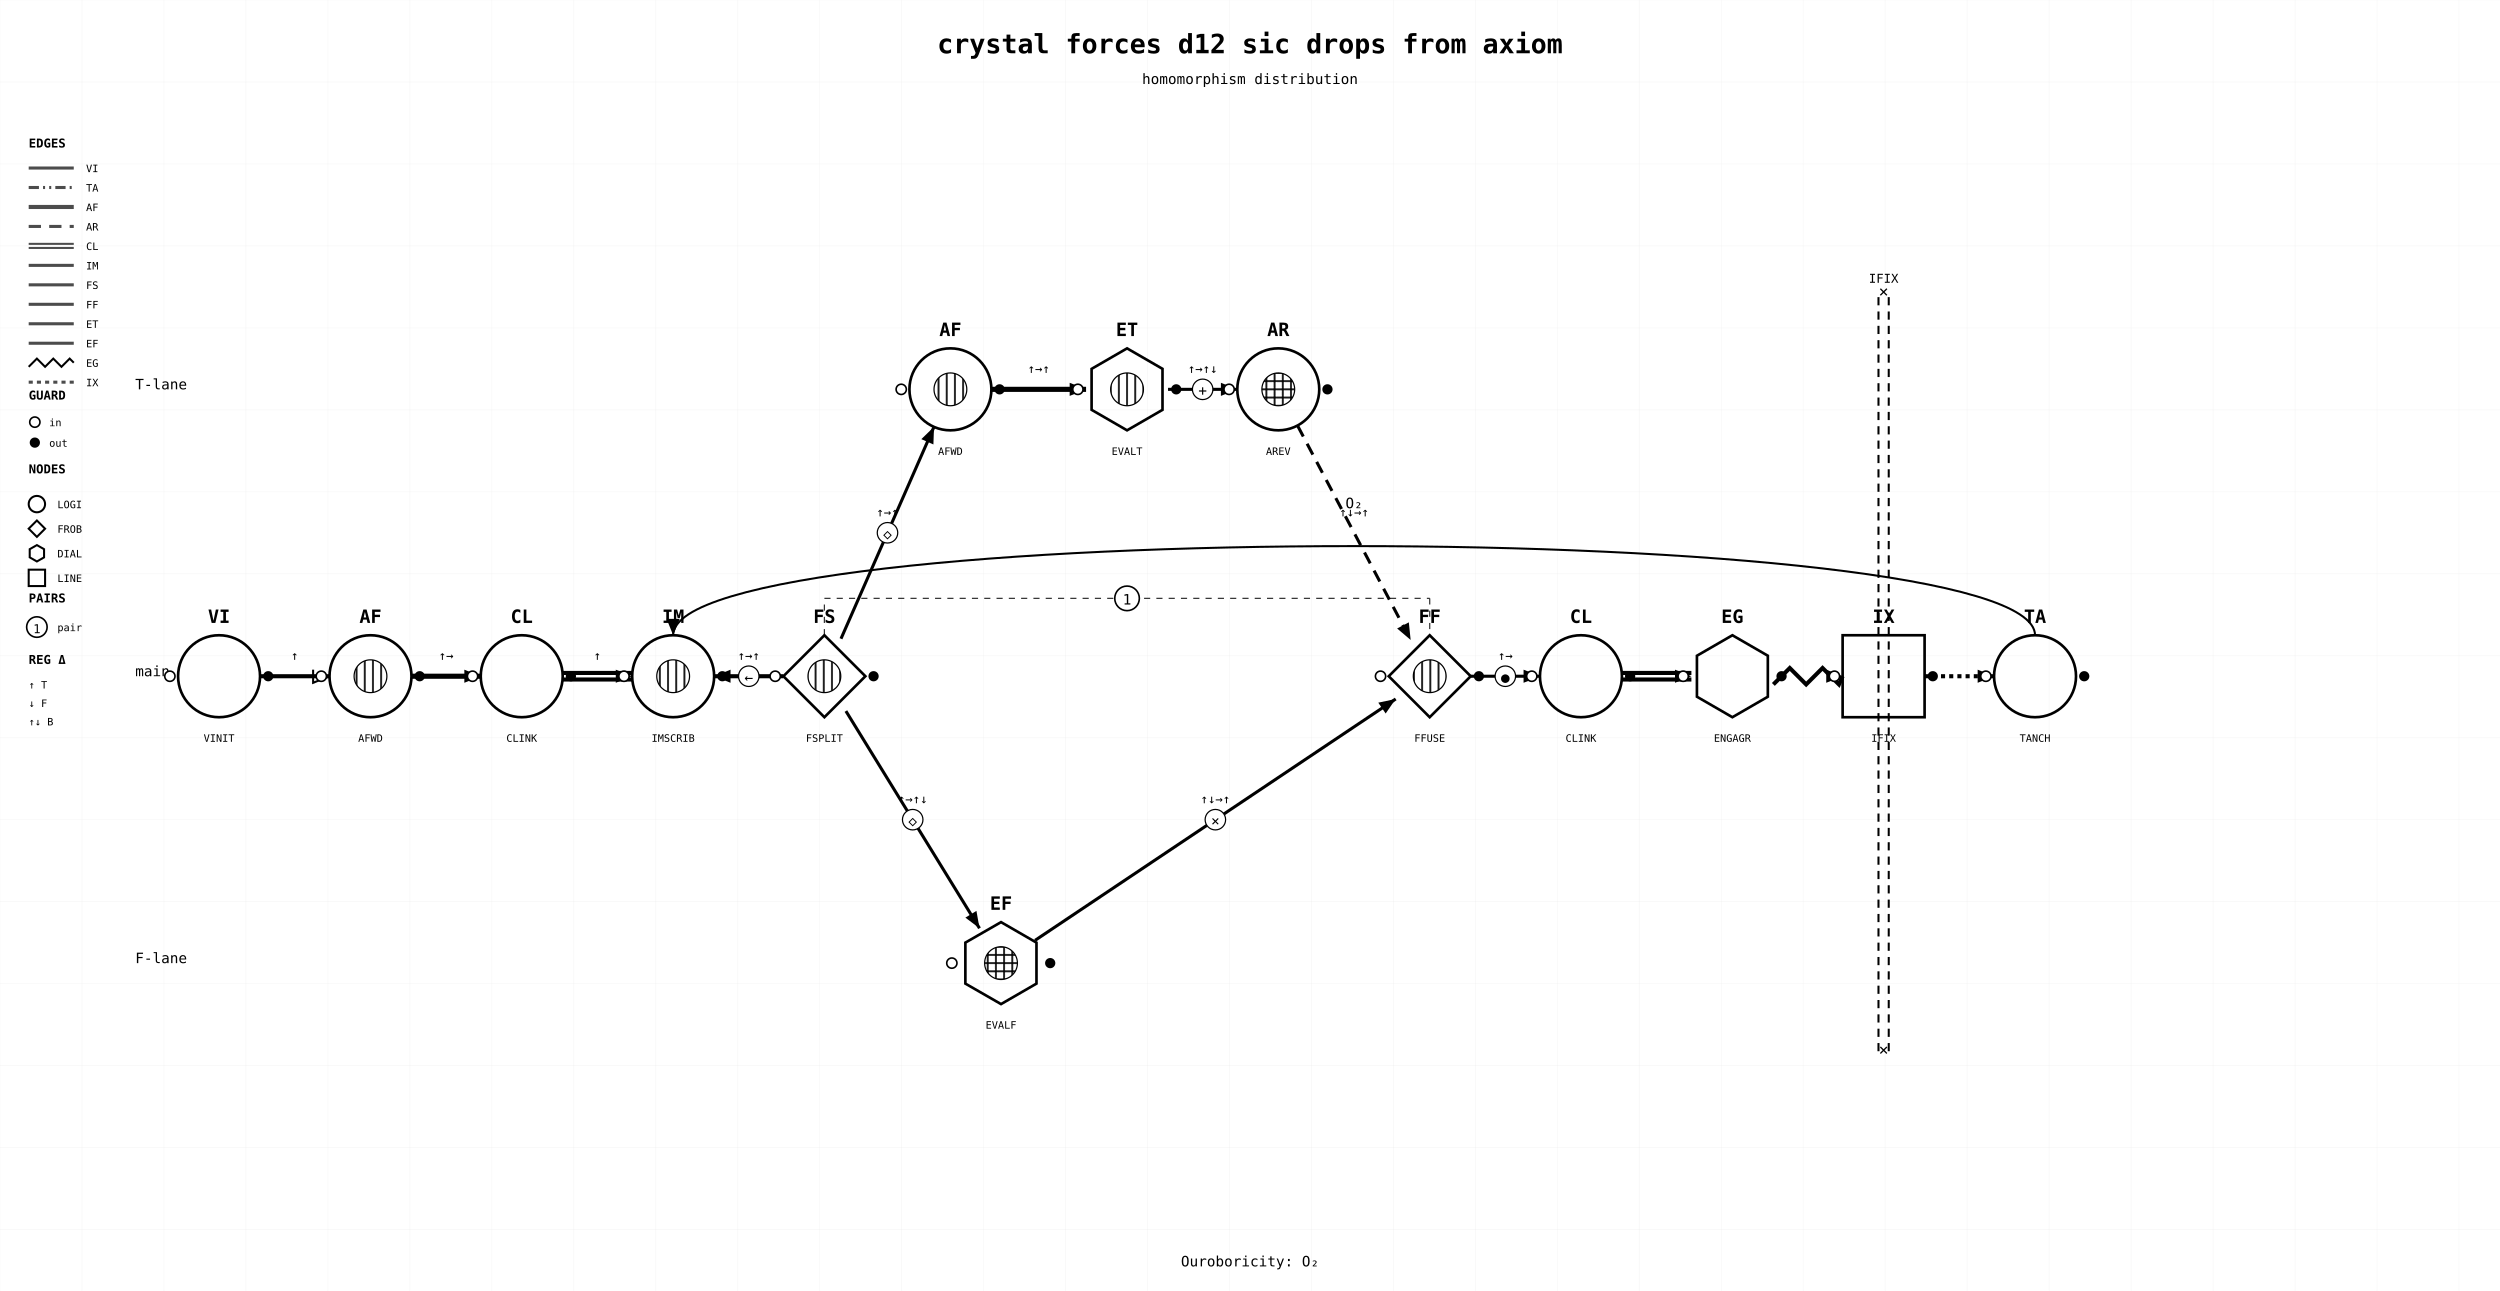
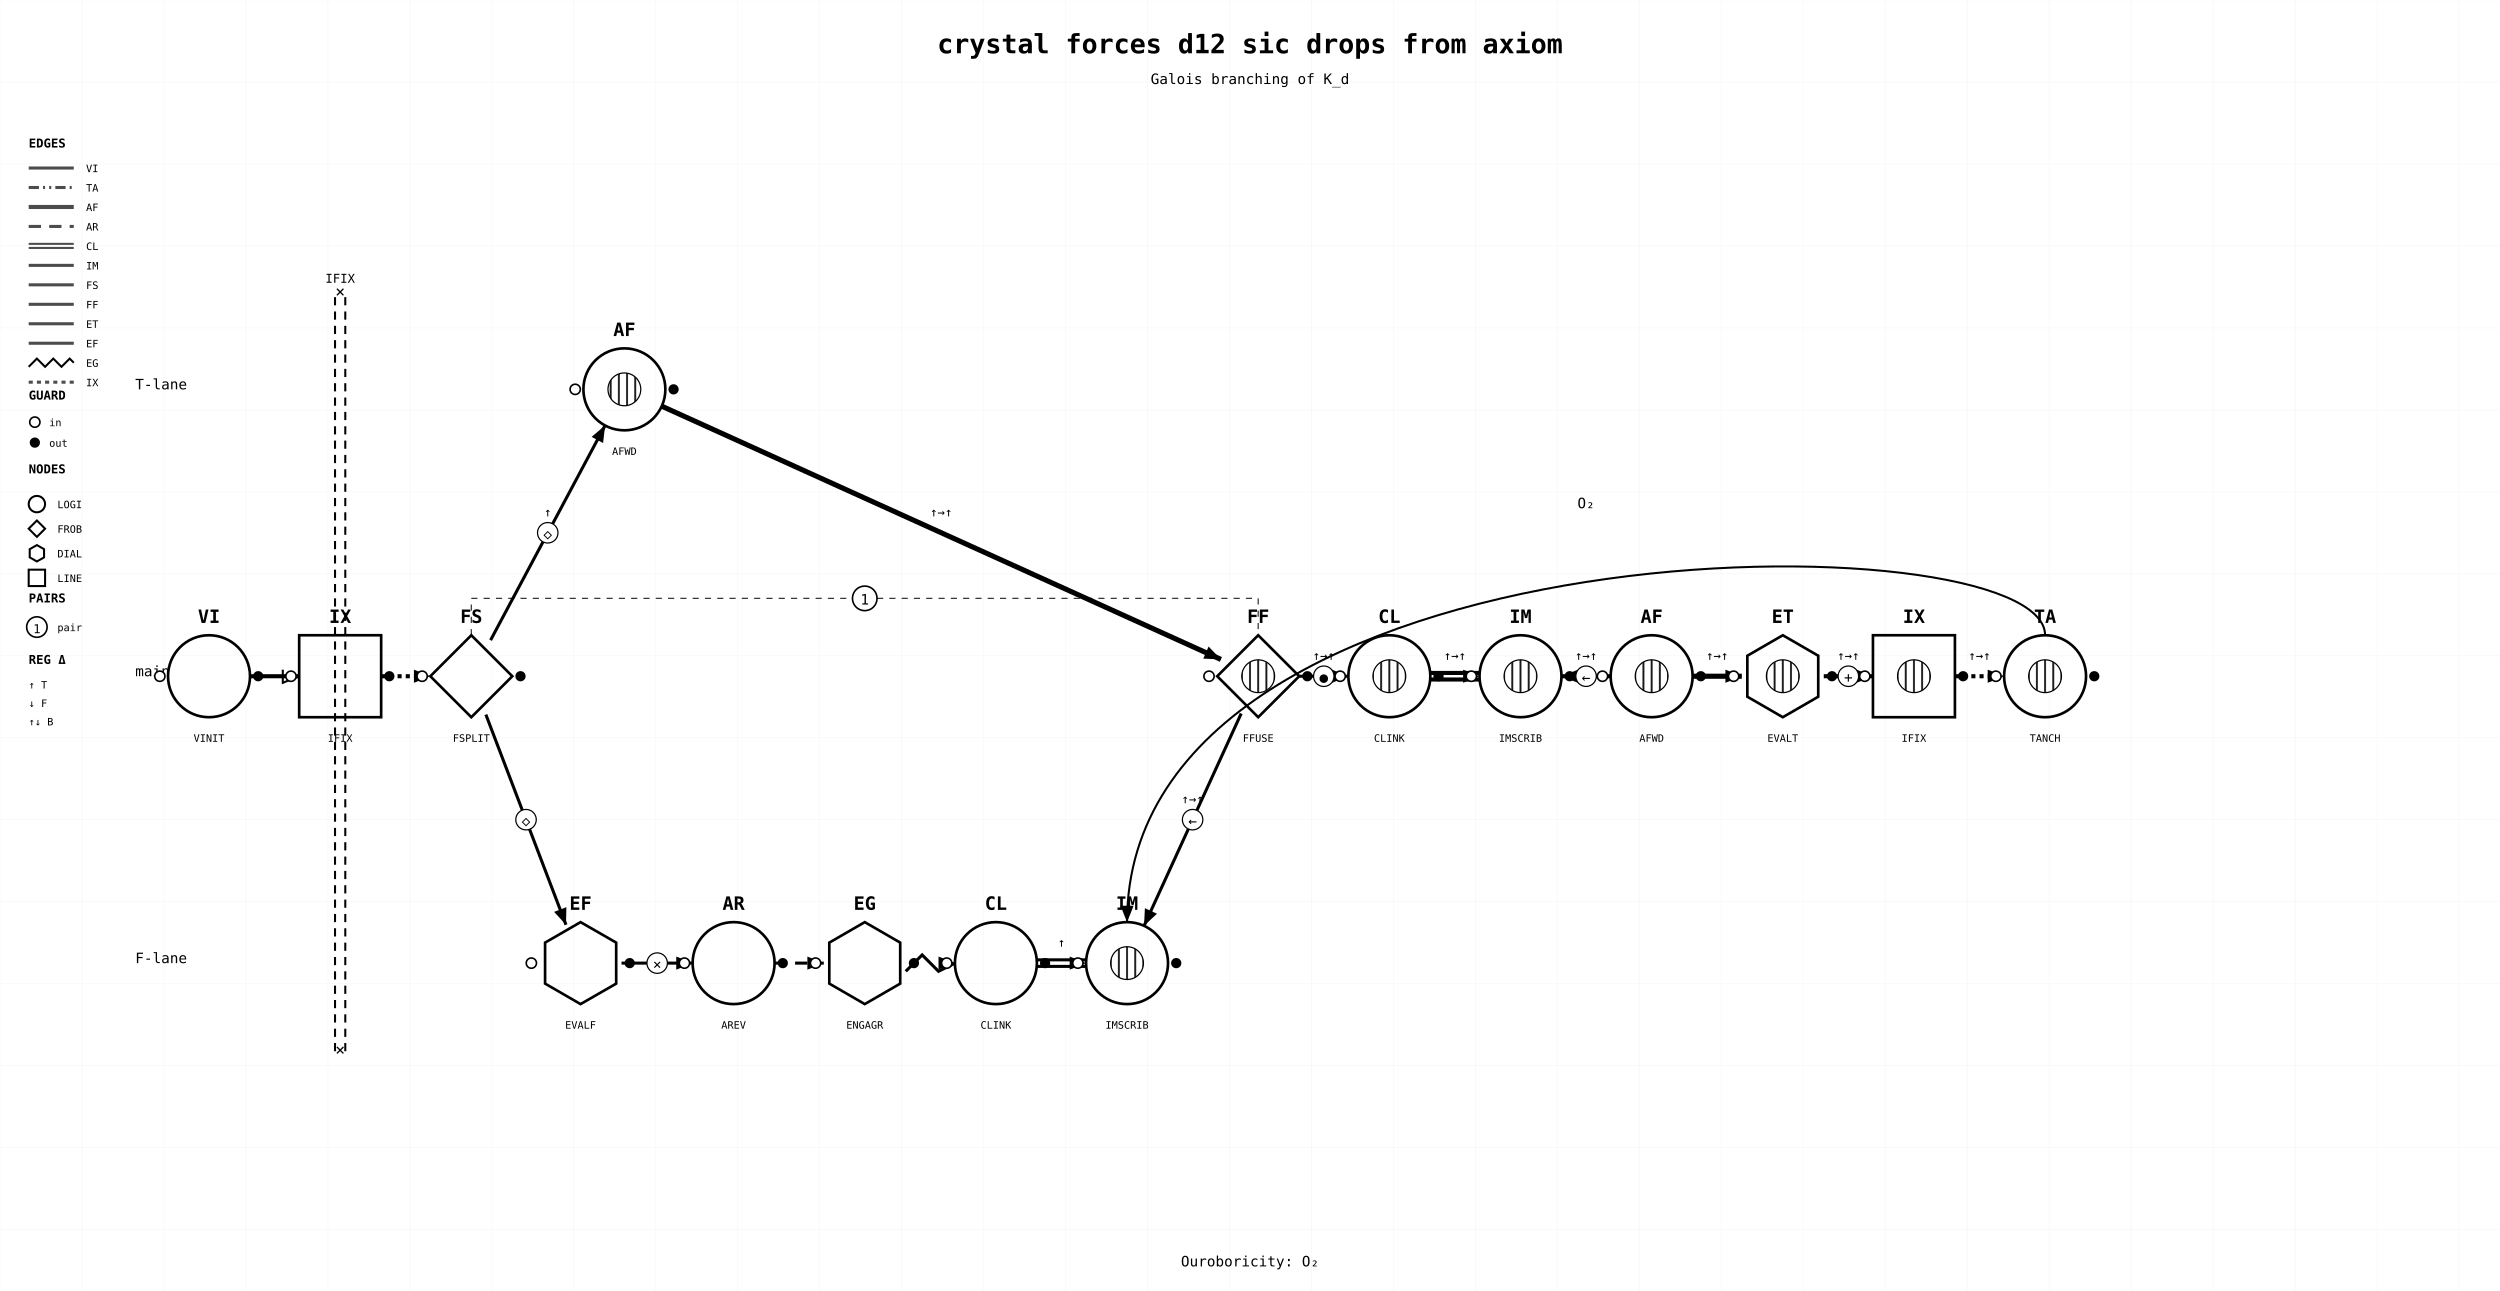
<svg xmlns="http://www.w3.org/2000/svg" viewBox="0 0 1220 630">
  <rect width="1220" height="630" fill="#ffffff" />
  <defs>
    <pattern id="hatch-T" width="4" height="4" patternUnits="userSpaceOnUse">
      <path d="M2,0 L2,4" stroke="#000000" stroke-width="0.8" />
    </pattern>
    <pattern id="hatch-F" width="4" height="4" patternUnits="userSpaceOnUse">
      <path d="M0,2 L4,2" stroke="#000000" stroke-width="0.8" />
    </pattern>
    <pattern id="hatch-B" width="4" height="4" patternUnits="userSpaceOnUse">
      <path d="M2,0 L2,4 M0,2 L4,2" stroke="#000000" stroke-width="0.8" />
    </pattern>
  </defs>
  <line x1="0.0" y1="0.0" x2="0.0" y2="630.0" stroke="#e8e8e8" stroke-width="0.4" opacity="0.3" />
  <line x1="40.0" y1="0.0" x2="40.0" y2="630.0" stroke="#e8e8e8" stroke-width="0.4" opacity="0.3" />
  <line x1="80.0" y1="0.0" x2="80.0" y2="630.0" stroke="#e8e8e8" stroke-width="0.4" opacity="0.3" />
  <line x1="120.0" y1="0.0" x2="120.0" y2="630.0" stroke="#e8e8e8" stroke-width="0.4" opacity="0.3" />
  <line x1="160.0" y1="0.0" x2="160.0" y2="630.0" stroke="#e8e8e8" stroke-width="0.4" opacity="0.3" />
  <line x1="200.0" y1="0.0" x2="200.0" y2="630.0" stroke="#e8e8e8" stroke-width="0.4" opacity="0.3" />
  <line x1="240.0" y1="0.0" x2="240.0" y2="630.0" stroke="#e8e8e8" stroke-width="0.4" opacity="0.3" />
  <line x1="280.0" y1="0.0" x2="280.0" y2="630.0" stroke="#e8e8e8" stroke-width="0.4" opacity="0.3" />
  <line x1="320.0" y1="0.0" x2="320.0" y2="630.0" stroke="#e8e8e8" stroke-width="0.4" opacity="0.3" />
  <line x1="360.0" y1="0.0" x2="360.0" y2="630.0" stroke="#e8e8e8" stroke-width="0.4" opacity="0.3" />
  <line x1="400.0" y1="0.0" x2="400.0" y2="630.0" stroke="#e8e8e8" stroke-width="0.4" opacity="0.3" />
  <line x1="440.0" y1="0.0" x2="440.0" y2="630.0" stroke="#e8e8e8" stroke-width="0.4" opacity="0.3" />
  <line x1="480.0" y1="0.0" x2="480.0" y2="630.0" stroke="#e8e8e8" stroke-width="0.4" opacity="0.3" />
  <line x1="520.0" y1="0.0" x2="520.0" y2="630.0" stroke="#e8e8e8" stroke-width="0.4" opacity="0.3" />
  <line x1="560.0" y1="0.0" x2="560.0" y2="630.0" stroke="#e8e8e8" stroke-width="0.4" opacity="0.3" />
  <line x1="600.0" y1="0.0" x2="600.0" y2="630.0" stroke="#e8e8e8" stroke-width="0.4" opacity="0.3" />
  <line x1="640.0" y1="0.0" x2="640.0" y2="630.0" stroke="#e8e8e8" stroke-width="0.4" opacity="0.3" />
  <line x1="680.0" y1="0.0" x2="680.0" y2="630.0" stroke="#e8e8e8" stroke-width="0.4" opacity="0.3" />
  <line x1="720.0" y1="0.0" x2="720.0" y2="630.0" stroke="#e8e8e8" stroke-width="0.4" opacity="0.3" />
  <line x1="760.0" y1="0.0" x2="760.0" y2="630.0" stroke="#e8e8e8" stroke-width="0.4" opacity="0.3" />
  <line x1="800.0" y1="0.0" x2="800.0" y2="630.0" stroke="#e8e8e8" stroke-width="0.4" opacity="0.3" />
  <line x1="840.0" y1="0.0" x2="840.0" y2="630.0" stroke="#e8e8e8" stroke-width="0.4" opacity="0.3" />
  <line x1="880.0" y1="0.0" x2="880.0" y2="630.0" stroke="#e8e8e8" stroke-width="0.4" opacity="0.3" />
  <line x1="920.0" y1="0.0" x2="920.0" y2="630.0" stroke="#e8e8e8" stroke-width="0.4" opacity="0.3" />
  <line x1="960.0" y1="0.0" x2="960.0" y2="630.0" stroke="#e8e8e8" stroke-width="0.4" opacity="0.3" />
  <line x1="1000.0" y1="0.0" x2="1000.0" y2="630.0" stroke="#e8e8e8" stroke-width="0.4" opacity="0.3" />
  <line x1="1040.0" y1="0.0" x2="1040.0" y2="630.0" stroke="#e8e8e8" stroke-width="0.4" opacity="0.3" />
  <line x1="1080.0" y1="0.0" x2="1080.0" y2="630.0" stroke="#e8e8e8" stroke-width="0.4" opacity="0.3" />
  <line x1="1120.0" y1="0.0" x2="1120.0" y2="630.0" stroke="#e8e8e8" stroke-width="0.4" opacity="0.3" />
  <line x1="1160.0" y1="0.0" x2="1160.0" y2="630.0" stroke="#e8e8e8" stroke-width="0.4" opacity="0.3" />
  <line x1="1200.0" y1="0.0" x2="1200.0" y2="630.0" stroke="#e8e8e8" stroke-width="0.4" opacity="0.3" />
  <line x1="0.0" y1="0.0" x2="1220.0" y2="0.0" stroke="#e8e8e8" stroke-width="0.4" opacity="0.3" />
  <line x1="0.0" y1="40.0" x2="1220.0" y2="40.0" stroke="#e8e8e8" stroke-width="0.4" opacity="0.3" />
  <line x1="0.0" y1="80.0" x2="1220.0" y2="80.0" stroke="#e8e8e8" stroke-width="0.4" opacity="0.3" />
  <line x1="0.0" y1="120.0" x2="1220.0" y2="120.0" stroke="#e8e8e8" stroke-width="0.4" opacity="0.3" />
  <line x1="0.0" y1="160.0" x2="1220.0" y2="160.0" stroke="#e8e8e8" stroke-width="0.4" opacity="0.3" />
  <line x1="0.0" y1="200.0" x2="1220.0" y2="200.0" stroke="#e8e8e8" stroke-width="0.4" opacity="0.3" />
  <line x1="0.0" y1="240.0" x2="1220.0" y2="240.0" stroke="#e8e8e8" stroke-width="0.4" opacity="0.3" />
  <line x1="0.0" y1="280.0" x2="1220.0" y2="280.0" stroke="#e8e8e8" stroke-width="0.4" opacity="0.3" />
  <line x1="0.0" y1="320.0" x2="1220.0" y2="320.0" stroke="#e8e8e8" stroke-width="0.4" opacity="0.3" />
  <line x1="0.0" y1="360.0" x2="1220.0" y2="360.0" stroke="#e8e8e8" stroke-width="0.4" opacity="0.3" />
  <line x1="0.0" y1="400.0" x2="1220.0" y2="400.0" stroke="#e8e8e8" stroke-width="0.4" opacity="0.3" />
  <line x1="0.0" y1="440.0" x2="1220.0" y2="440.0" stroke="#e8e8e8" stroke-width="0.4" opacity="0.3" />
  <line x1="0.0" y1="480.0" x2="1220.0" y2="480.0" stroke="#e8e8e8" stroke-width="0.4" opacity="0.3" />
  <line x1="0.0" y1="520.0" x2="1220.0" y2="520.0" stroke="#e8e8e8" stroke-width="0.4" opacity="0.3" />
  <line x1="0.0" y1="560.0" x2="1220.0" y2="560.0" stroke="#e8e8e8" stroke-width="0.4" opacity="0.3" />
  <line x1="0.0" y1="600.0" x2="1220.0" y2="600.0" stroke="#e8e8e8" stroke-width="0.4" opacity="0.3" />
  <text x="610.0" y="26.0" fill="#000000" font-size="13" text-anchor="middle" font-family="monospace" font-weight="bold">crystal forces d12 sic drops from axiom </text>
-   <text x="610.0" y="41.0" fill="#000000" font-size="7" text-anchor="middle" font-family="monospace">homomorphism distribution</text>
+   <text x="610.0" y="41.0" fill="#000000" font-size="7" text-anchor="middle" font-family="monospace">Galois branching of K_d</text>
  <text x="66.0" y="190.0" fill="#000000" font-size="7" text-anchor="start" font-family="monospace">T-lane</text>
  <text x="66.0" y="470.0" fill="#000000" font-size="7" text-anchor="start" font-family="monospace">F-lane</text>
  <text x="66.0" y="330.0" fill="#000000" font-size="7" text-anchor="start" font-family="monospace">main</text>
-   <line x1="916.7" y1="145.0" x2="916.7" y2="515.0" stroke="#000000" stroke-width="1.0" opacity="1.0" stroke-dasharray="4,3" />
-   <line x1="921.7" y1="145.0" x2="921.7" y2="515.0" stroke="#000000" stroke-width="1.0" opacity="1.0" stroke-dasharray="4,3" />
-   <text x="919.2" y="145.0" fill="#000000" font-size="8" text-anchor="middle" font-family="monospace">×</text>
-   <text x="919.2" y="515.0" fill="#000000" font-size="8" text-anchor="middle" font-family="monospace">×</text>
-   <text x="919.2" y="138.0" fill="#000000" font-size="6" text-anchor="middle" font-family="monospace">IFIX</text>
-   <line x1="402.3" y1="310.0" x2="402.3" y2="292.0" stroke="#000000" stroke-width="0.6" opacity="0.8" stroke-dasharray="3,3" />
-   <line x1="402.3" y1="292.0" x2="697.7" y2="292.0" stroke="#000000" stroke-width="0.6" opacity="0.8" stroke-dasharray="3,3" />
-   <line x1="697.7" y1="292.0" x2="697.7" y2="310.0" stroke="#000000" stroke-width="0.6" opacity="0.8" stroke-dasharray="3,3" />
-   <circle cx="550.0" cy="292.0" r="6" fill="#ffffff" stroke="#000000" stroke-width="0.8" />
-   <text x="550.0" y="295.0" fill="#000000" font-size="7" text-anchor="middle" font-family="monospace">1</text>
-   <line x1="410.4" y1="311.7" x2="455.8" y2="208.3" stroke="#000000" stroke-width="1.5" opacity="1.0" />
-   <polygon points="455.8,208.3 455.5,216.9 449.6,214.3" fill="#000000" />
-   <circle cx="433.1" cy="260.0" r="5" fill="#ffffff" stroke="#000000" stroke-width="0.6" />
-   <text x="433.1" y="263.0" fill="#000000" font-size="7" text-anchor="middle" font-family="monospace">◇</text>
-   <text x="433.1" y="252.0" fill="#000000" font-size="6" text-anchor="middle" font-family="monospace">↑→↑</text>
-   <line x1="483.8" y1="190.0" x2="530.0" y2="190.0" stroke="#000000" stroke-width="2.5" opacity="1.0" />
-   <polygon points="530.0,190.0 522.0,193.2 522.0,186.8" fill="#000000" />
-   <text x="506.9" y="182.0" fill="#000000" font-size="6" text-anchor="middle" font-family="monospace">↑→↑</text>
-   <line x1="570.0" y1="190.0" x2="603.8" y2="190.0" stroke="#000000" stroke-width="1.5" opacity="1.0" />
-   <polygon points="603.8,190.0 595.8,193.2 595.8,186.8" fill="#000000" />
-   <circle cx="586.9" cy="190.0" r="5" fill="#ffffff" stroke="#000000" stroke-width="0.6" />
-   <text x="586.9" y="193.0" fill="#000000" font-size="7" text-anchor="middle" font-family="monospace">+</text>
-   <text x="586.9" y="182.0" fill="#000000" font-size="6" text-anchor="middle" font-family="monospace">↑→↑↓</text>
-   <line x1="633.2" y1="207.7" x2="688.4" y2="312.3" stroke="#000000" stroke-width="1.5" opacity="1.0" stroke-dasharray="6,4" />
-   <polygon points="688.4,312.3 681.8,306.7 687.5,303.7" fill="#000000" />
-   <text x="660.8" y="252.0" fill="#000000" font-size="6" text-anchor="middle" font-family="monospace">↑↓→↑</text>
-   <line x1="412.8" y1="347.0" x2="478.0" y2="453.0" stroke="#000000" stroke-width="1.5" opacity="1.0" />
-   <polygon points="478.0,453.0 471.1,447.8 476.5,444.5" fill="#000000" />
-   <circle cx="445.4" cy="400.0" r="5" fill="#ffffff" stroke="#000000" stroke-width="0.6" />
-   <text x="445.4" y="403.0" fill="#000000" font-size="7" text-anchor="middle" font-family="monospace">◇</text>
-   <text x="445.4" y="392.0" fill="#000000" font-size="6" text-anchor="middle" font-family="monospace">↑→↑↓</text>
-   <line x1="505.1" y1="458.9" x2="681.1" y2="341.1" stroke="#000000" stroke-width="1.5" opacity="1.0" />
-   <polygon points="681.1,341.1 676.2,348.2 672.6,342.9" fill="#000000" />
-   <circle cx="593.1" cy="400.0" r="5" fill="#ffffff" stroke="#000000" stroke-width="0.6" />
-   <text x="593.1" y="403.0" fill="#000000" font-size="7" text-anchor="middle" font-family="monospace">×</text>
-   <text x="593.1" y="392.0" fill="#000000" font-size="6" text-anchor="middle" font-family="monospace">↑↓→↑</text>
-   <line x1="126.9" y1="330.0" x2="160.8" y2="330.0" stroke="#000000" stroke-width="2.0" opacity="1.0" />
-   <polyline points="160.8,330.0 152.8,333.2 152.8,326.8" fill="none" stroke="#000000" stroke-width="1.0" />
-   <text x="143.8" y="322.0" fill="#000000" font-size="6" text-anchor="middle" font-family="monospace">↑</text>
-   <line x1="200.8" y1="330.0" x2="234.6" y2="330.0" stroke="#000000" stroke-width="2.5" opacity="1.0" />
-   <polygon points="234.6,330.0 226.6,333.2 226.6,326.8" fill="#000000" />
-   <text x="217.7" y="322.0" fill="#000000" font-size="6" text-anchor="middle" font-family="monospace">↑→</text>
-   <line x1="274.6" y1="328.4" x2="308.5" y2="328.4" stroke="#000000" stroke-width="2.0" opacity="1.0" />
-   <line x1="274.6" y1="331.6" x2="308.5" y2="331.6" stroke="#000000" stroke-width="2.0" opacity="1.0" />
-   <polygon points="308.5,330.0 300.5,333.2 300.5,326.8" fill="#000000" />
-   <text x="291.5" y="322.0" fill="#000000" font-size="6" text-anchor="middle" font-family="monospace">↑</text>
-   <line x1="348.5" y1="330.0" x2="382.3" y2="330.0" stroke="#000000" stroke-width="2.0" opacity="1.0" />
-   <polygon points="348.5,330.0 356.5,326.8 356.5,333.2" fill="#000000" />
-   <circle cx="365.4" cy="330.0" r="5" fill="#ffffff" stroke="#000000" stroke-width="0.6" />
-   <text x="365.4" y="333.0" fill="#000000" font-size="7" text-anchor="middle" font-family="monospace">←</text>
-   <text x="365.4" y="322.0" fill="#000000" font-size="6" text-anchor="middle" font-family="monospace">↑→↑</text>
-   <line x1="791.5" y1="328.4" x2="825.4" y2="328.4" stroke="#000000" stroke-width="2.0" opacity="1.0" />
-   <line x1="791.5" y1="331.6" x2="825.4" y2="331.6" stroke="#000000" stroke-width="2.0" opacity="1.0" />
-   <polygon points="825.4,330.0 817.4,333.2 817.4,326.8" fill="#000000" />
-   <polyline points="865.4,334.0 873.4,326.0 881.4,334.0 889.4,326.0 897.4,334.0 899.2,330.0" fill="none" stroke="#000000" stroke-width="2.0" />
-   <polygon points="899.2,330.0 891.2,333.2 891.2,326.8" fill="#000000" />
-   <line x1="939.2" y1="330.0" x2="973.1" y2="330.0" stroke="#000000" stroke-width="2.0" opacity="1.0" stroke-dasharray="2,2" />
-   <polygon points="973.1,330.0 965.1,333.2 965.1,326.8" fill="#000000" />
-   <line x1="717.7" y1="330.0" x2="751.5" y2="330.0" stroke="#000000" stroke-width="1.5" opacity="1.0" />
-   <polygon points="751.5,330.0 743.5,333.2 743.5,326.8" fill="#000000" />
-   <circle cx="734.6" cy="330.0" r="5" fill="#ffffff" stroke="#000000" stroke-width="0.6" />
-   <text x="734.6" y="333.0" fill="#000000" font-size="7" text-anchor="middle" font-family="monospace">●</text>
-   <text x="734.6" y="322.0" fill="#000000" font-size="6" text-anchor="middle" font-family="monospace">↑→</text>
-   <circle fill="none" stroke="#000000" stroke-width="1.3" cx="106.9" cy="330.0" r="20.0" />
-   <circle cx="82.9" cy="330.0" r="2.5" fill="#ffffff" stroke="#000000" stroke-width="0.8" />
-   <circle cx="130.9" cy="330.0" r="2.5" fill="#000000" />
-   <text x="106.9" y="304.0" fill="#000000" font-size="9" text-anchor="middle" font-family="monospace" font-weight="bold">VI</text>
-   <text x="106.9" y="362.0" fill="#000000" font-size="5" text-anchor="middle" font-family="monospace">VINIT</text>
-   <circle fill="none" stroke="#000000" stroke-width="1.3" cx="180.8" cy="330.0" r="20.0" />
-   <circle cx="180.8" cy="330.0" r="8" fill="url(#hatch-T)" stroke="#000000" stroke-width="0.6" />
-   <circle cx="156.8" cy="330.0" r="2.5" fill="#ffffff" stroke="#000000" stroke-width="0.8" />
-   <circle cx="204.8" cy="330.0" r="2.5" fill="#000000" />
-   <text x="180.8" y="304.0" fill="#000000" font-size="9" text-anchor="middle" font-family="monospace" font-weight="bold">AF</text>
-   <text x="180.8" y="362.0" fill="#000000" font-size="5" text-anchor="middle" font-family="monospace">AFWD</text>
-   <circle fill="none" stroke="#000000" stroke-width="1.3" cx="254.6" cy="330.0" r="20.0" />
-   <circle cx="230.6" cy="330.0" r="2.5" fill="#ffffff" stroke="#000000" stroke-width="0.8" />
-   <circle cx="278.6" cy="330.0" r="2.5" fill="#000000" />
-   <text x="254.6" y="304.0" fill="#000000" font-size="9" text-anchor="middle" font-family="monospace" font-weight="bold">CL</text>
-   <text x="254.6" y="362.0" fill="#000000" font-size="5" text-anchor="middle" font-family="monospace">CLINK</text>
-   <circle fill="none" stroke="#000000" stroke-width="1.3" cx="328.5" cy="330.0" r="20.0" />
-   <circle cx="328.5" cy="330.0" r="8" fill="url(#hatch-T)" stroke="#000000" stroke-width="0.6" />
-   <circle cx="304.5" cy="330.0" r="2.5" fill="#ffffff" stroke="#000000" stroke-width="0.8" />
-   <circle cx="352.5" cy="330.0" r="2.5" fill="#000000" />
-   <text x="328.5" y="304.0" fill="#000000" font-size="9" text-anchor="middle" font-family="monospace" font-weight="bold">IM</text>
-   <text x="328.5" y="362.0" fill="#000000" font-size="5" text-anchor="middle" font-family="monospace">IMSCRIB</text>
-   <polygon fill="none" stroke="#000000" stroke-width="1.3" points="402.308,310.0 422.3,330 402.308,350.0 382.3,330" />
-   <circle cx="402.3" cy="330.0" r="8" fill="url(#hatch-T)" stroke="#000000" stroke-width="0.6" />
-   <circle cx="378.3" cy="330.0" r="2.5" fill="#ffffff" stroke="#000000" stroke-width="0.8" />
-   <circle cx="426.3" cy="330.0" r="2.5" fill="#000000" />
-   <text x="402.3" y="304.0" fill="#000000" font-size="9" text-anchor="middle" font-family="monospace" font-weight="bold">FS</text>
-   <text x="402.3" y="362.0" fill="#000000" font-size="5" text-anchor="middle" font-family="monospace">FSPLIT</text>
-   <circle fill="none" stroke="#000000" stroke-width="1.3" cx="463.8" cy="190.0" r="20.0" />
-   <circle cx="463.8" cy="190.0" r="8" fill="url(#hatch-T)" stroke="#000000" stroke-width="0.6" />
-   <circle cx="439.8" cy="190.0" r="2.5" fill="#ffffff" stroke="#000000" stroke-width="0.8" />
-   <circle cx="487.8" cy="190.0" r="2.5" fill="#000000" />
-   <text x="463.8" y="164.0" fill="#000000" font-size="9" text-anchor="middle" font-family="monospace" font-weight="bold">AF</text>
-   <text x="463.8" y="222.0" fill="#000000" font-size="5" text-anchor="middle" font-family="monospace">AFWD</text>
-   <polygon fill="none" stroke="#000000" stroke-width="1.3" points="567.3,200.0 550.0,210.0 532.7,200.0 532.7,180.0 550.0,170.0 567.3,180.0" />
-   <circle cx="550.0" cy="190.0" r="8" fill="url(#hatch-T)" stroke="#000000" stroke-width="0.6" />
-   <circle cx="526.0" cy="190.0" r="2.5" fill="#ffffff" stroke="#000000" stroke-width="0.8" />
-   <circle cx="574.0" cy="190.0" r="2.5" fill="#000000" />
-   <text x="550.0" y="164.0" fill="#000000" font-size="9" text-anchor="middle" font-family="monospace" font-weight="bold">ET</text>
-   <text x="550.0" y="222.0" fill="#000000" font-size="5" text-anchor="middle" font-family="monospace">EVALT</text>
-   <circle fill="none" stroke="#000000" stroke-width="1.3" cx="623.8" cy="190.0" r="20.0" />
-   <circle cx="623.8" cy="190.0" r="8" fill="url(#hatch-B)" stroke="#000000" stroke-width="0.6" />
-   <circle cx="599.8" cy="190.0" r="2.5" fill="#ffffff" stroke="#000000" stroke-width="0.8" />
-   <circle cx="647.8" cy="190.0" r="2.5" fill="#000000" />
-   <text x="623.8" y="164.0" fill="#000000" font-size="9" text-anchor="middle" font-family="monospace" font-weight="bold">AR</text>
-   <text x="623.8" y="222.0" fill="#000000" font-size="5" text-anchor="middle" font-family="monospace">AREV</text>
-   <polygon fill="none" stroke="#000000" stroke-width="1.3" points="505.8,480.0 488.5,490.0 471.1,480.0 471.1,460.0 488.5,450.0 505.8,460.0" />
-   <circle cx="488.5" cy="470.0" r="8" fill="url(#hatch-B)" stroke="#000000" stroke-width="0.6" />
-   <circle cx="464.5" cy="470.0" r="2.5" fill="#ffffff" stroke="#000000" stroke-width="0.8" />
-   <circle cx="512.5" cy="470.0" r="2.5" fill="#000000" />
-   <text x="488.5" y="444.0" fill="#000000" font-size="9" text-anchor="middle" font-family="monospace" font-weight="bold">EF</text>
-   <text x="488.5" y="502.0" fill="#000000" font-size="5" text-anchor="middle" font-family="monospace">EVALF</text>
-   <polygon fill="none" stroke="#000000" stroke-width="1.3" points="697.692,310.0 717.7,330 697.692,350.0 677.7,330" />
-   <circle cx="697.7" cy="330.0" r="8" fill="url(#hatch-T)" stroke="#000000" stroke-width="0.6" />
-   <circle cx="673.7" cy="330.0" r="2.5" fill="#ffffff" stroke="#000000" stroke-width="0.8" />
-   <circle cx="721.7" cy="330.0" r="2.5" fill="#000000" />
-   <text x="697.7" y="304.0" fill="#000000" font-size="9" text-anchor="middle" font-family="monospace" font-weight="bold">FF</text>
-   <text x="697.7" y="362.0" fill="#000000" font-size="5" text-anchor="middle" font-family="monospace">FFUSE</text>
-   <circle fill="none" stroke="#000000" stroke-width="1.3" cx="771.5" cy="330.0" r="20.0" />
-   <circle cx="747.5" cy="330.0" r="2.5" fill="#ffffff" stroke="#000000" stroke-width="0.8" />
-   <circle cx="795.5" cy="330.0" r="2.5" fill="#000000" />
-   <text x="771.5" y="304.0" fill="#000000" font-size="9" text-anchor="middle" font-family="monospace" font-weight="bold">CL</text>
-   <text x="771.5" y="362.0" fill="#000000" font-size="5" text-anchor="middle" font-family="monospace">CLINK</text>
-   <polygon fill="none" stroke="#000000" stroke-width="1.3" points="862.7,340.0 845.4,350.0 828.1,340.0 828.1,320.0 845.4,310.0 862.7,320.0" />
-   <circle cx="821.4" cy="330.0" r="2.5" fill="#ffffff" stroke="#000000" stroke-width="0.8" />
-   <circle cx="869.4" cy="330.0" r="2.5" fill="#000000" />
-   <text x="845.4" y="304.0" fill="#000000" font-size="9" text-anchor="middle" font-family="monospace" font-weight="bold">EG</text>
-   <text x="845.4" y="362.0" fill="#000000" font-size="5" text-anchor="middle" font-family="monospace">ENGAGR</text>
-   <rect fill="none" stroke="#000000" stroke-width="1.3" x="899.2" y="310.0" width="40.0" height="40.0" />
-   <circle cx="895.2" cy="330.0" r="2.5" fill="#ffffff" stroke="#000000" stroke-width="0.8" />
-   <circle cx="943.2" cy="330.0" r="2.5" fill="#000000" />
-   <text x="919.2" y="304.0" fill="#000000" font-size="9" text-anchor="middle" font-family="monospace" font-weight="bold">IX</text>
-   <text x="919.2" y="362.0" fill="#000000" font-size="5" text-anchor="middle" font-family="monospace">IFIX</text>
-   <circle fill="none" stroke="#000000" stroke-width="1.3" cx="993.1" cy="330.0" r="20.0" />
-   <circle cx="969.1" cy="330.0" r="2.5" fill="#ffffff" stroke="#000000" stroke-width="0.8" />
-   <circle cx="1017.1" cy="330.0" r="2.5" fill="#000000" />
-   <text x="993.1" y="304.0" fill="#000000" font-size="9" text-anchor="middle" font-family="monospace" font-weight="bold">TA</text>
-   <text x="993.1" y="362.0" fill="#000000" font-size="5" text-anchor="middle" font-family="monospace">TANCH</text>
-   <path d="M 993.1,310.0 C 993.1,252.0 328.5,252.0 328.5,310.0" fill="none" stroke="#000000" stroke-width="1.0" />
-   <polygon points="328.5,310.0 325.3,302.0 331.7,302.0" fill="#000000" />
-   <text x="660.8" y="248.0" fill="#000000" font-size="7" text-anchor="middle" font-family="monospace">O₂</text>
+   <line x1="163.5" y1="145.0" x2="163.5" y2="515.0" stroke="#000000" stroke-width="1.0" opacity="1.0" stroke-dasharray="4,3" />
+   <line x1="168.5" y1="145.0" x2="168.5" y2="515.0" stroke="#000000" stroke-width="1.0" opacity="1.0" stroke-dasharray="4,3" />
+   <text x="166.0" y="145.0" fill="#000000" font-size="8" text-anchor="middle" font-family="monospace">×</text>
+   <text x="166.0" y="515.0" fill="#000000" font-size="8" text-anchor="middle" font-family="monospace">×</text>
+   <text x="166.0" y="138.0" fill="#000000" font-size="6" text-anchor="middle" font-family="monospace">IFIX</text>
+   <line x1="230.0" y1="310.0" x2="230.0" y2="292.0" stroke="#000000" stroke-width="0.6" opacity="0.8" stroke-dasharray="3,3" />
+   <line x1="230.0" y1="292.0" x2="614.0" y2="292.0" stroke="#000000" stroke-width="0.6" opacity="0.8" stroke-dasharray="3,3" />
+   <line x1="614.0" y1="292.0" x2="614.0" y2="310.0" stroke="#000000" stroke-width="0.6" opacity="0.8" stroke-dasharray="3,3" />
+   <circle cx="422.0" cy="292.0" r="6" fill="#ffffff" stroke="#000000" stroke-width="0.8" />
+   <text x="422.0" y="295.0" fill="#000000" font-size="7" text-anchor="middle" font-family="monospace">1</text>
+   <line x1="239.4" y1="312.4" x2="295.3" y2="207.6" stroke="#000000" stroke-width="1.5" opacity="1.0" />
+   <polygon points="295.3,207.6 294.3,216.2 288.7,213.2" fill="#000000" />
+   <circle cx="267.3" cy="260.0" r="5" fill="#ffffff" stroke="#000000" stroke-width="0.6" />
+   <text x="267.3" y="263.0" fill="#000000" font-size="7" text-anchor="middle" font-family="monospace">◇</text>
+   <text x="267.3" y="252.0" fill="#000000" font-size="6" text-anchor="middle" font-family="monospace">↑</text>
+   <line x1="322.9" y1="198.2" x2="595.8" y2="321.8" stroke="#000000" stroke-width="2.5" opacity="1.0" />
+   <polygon points="595.8,321.8 587.2,321.4 589.8,315.5" fill="#000000" />
+   <text x="459.3" y="252.0" fill="#000000" font-size="6" text-anchor="middle" font-family="monospace">↑→↑</text>
+   <line x1="237.1" y1="348.7" x2="276.2" y2="451.3" stroke="#000000" stroke-width="1.5" opacity="1.0" />
+   <polygon points="276.2,451.3 270.4,445.0 276.4,442.7" fill="#000000" />
+   <circle cx="256.7" cy="400.0" r="5" fill="#ffffff" stroke="#000000" stroke-width="0.6" />
+   <text x="256.7" y="403.0" fill="#000000" font-size="7" text-anchor="middle" font-family="monospace">◇</text>
+   <line x1="303.3" y1="470.0" x2="338.0" y2="470.0" stroke="#000000" stroke-width="1.5" opacity="1.0" />
+   <polygon points="338.0,470.0 330.0,473.2 330.0,466.8" fill="#000000" />
+   <circle cx="320.7" cy="470.0" r="5" fill="#ffffff" stroke="#000000" stroke-width="0.6" />
+   <text x="320.7" y="473.0" fill="#000000" font-size="7" text-anchor="middle" font-family="monospace">×</text>
+   <line x1="378.0" y1="470.0" x2="402.0" y2="470.0" stroke="#000000" stroke-width="1.5" opacity="1.0" stroke-dasharray="6,4" />
+   <polygon points="402.0,470.0 394.0,473.2 394.0,466.8" fill="#000000" />
+   <polyline points="442.0,474.0 450.0,466.0 458.0,474.0 466.0,470.0" fill="none" stroke="#000000" stroke-width="1.5" />
+   <polygon points="466.0,470.0 458.0,473.2 458.0,466.8" fill="#000000" />
+   <line x1="506.0" y1="468.4" x2="530.0" y2="468.4" stroke="#000000" stroke-width="1.5" opacity="1.0" />
+   <line x1="506.0" y1="471.6" x2="530.0" y2="471.6" stroke="#000000" stroke-width="1.5" opacity="1.0" />
+   <polygon points="530.0,470.0 522.0,473.2 522.0,466.8" fill="#000000" />
+   <text x="518.0" y="462.0" fill="#000000" font-size="6" text-anchor="middle" font-family="monospace">↑</text>
+   <line x1="558.3" y1="451.8" x2="605.7" y2="348.2" stroke="#000000" stroke-width="1.5" opacity="1.0" />
+   <polygon points="558.3,451.8 558.7,443.2 564.6,445.9" fill="#000000" />
+   <circle cx="582.0" cy="400.0" r="5" fill="#ffffff" stroke="#000000" stroke-width="0.6" />
+   <text x="582.0" y="403.0" fill="#000000" font-size="7" text-anchor="middle" font-family="monospace">←</text>
+   <text x="582.0" y="392.0" fill="#000000" font-size="6" text-anchor="middle" font-family="monospace">↑→↑</text>
+   <line x1="122.0" y1="330.0" x2="146.0" y2="330.0" stroke="#000000" stroke-width="2.0" opacity="1.0" />
+   <polyline points="146.0,330.0 138.0,333.2 138.0,326.8" fill="none" stroke="#000000" stroke-width="1.0" />
+   <line x1="186.0" y1="330.0" x2="210.0" y2="330.0" stroke="#000000" stroke-width="2.0" opacity="1.0" stroke-dasharray="2,2" />
+   <polygon points="210.0,330.0 202.0,333.2 202.0,326.8" fill="#000000" />
+   <line x1="698.0" y1="328.4" x2="722.0" y2="328.4" stroke="#000000" stroke-width="2.0" opacity="1.0" />
+   <line x1="698.0" y1="331.6" x2="722.0" y2="331.6" stroke="#000000" stroke-width="2.0" opacity="1.0" />
+   <polygon points="722.0,330.0 714.0,333.2 714.0,326.8" fill="#000000" />
+   <text x="710.0" y="322.0" fill="#000000" font-size="6" text-anchor="middle" font-family="monospace">↑→↑</text>
+   <line x1="762.0" y1="330.0" x2="786.0" y2="330.0" stroke="#000000" stroke-width="2.0" opacity="1.0" />
+   <polygon points="762.0,330.0 770.0,326.8 770.0,333.2" fill="#000000" />
+   <circle cx="774.0" cy="330.0" r="5" fill="#ffffff" stroke="#000000" stroke-width="0.6" />
+   <text x="774.0" y="333.0" fill="#000000" font-size="7" text-anchor="middle" font-family="monospace">←</text>
+   <text x="774.0" y="322.0" fill="#000000" font-size="6" text-anchor="middle" font-family="monospace">↑→↑</text>
+   <line x1="826.0" y1="330.0" x2="850.0" y2="330.0" stroke="#000000" stroke-width="2.5" opacity="1.0" />
+   <polygon points="850.0,330.0 842.0,333.2 842.0,326.8" fill="#000000" />
+   <text x="838.0" y="322.0" fill="#000000" font-size="6" text-anchor="middle" font-family="monospace">↑→↑</text>
+   <line x1="890.0" y1="330.0" x2="914.0" y2="330.0" stroke="#000000" stroke-width="2.0" opacity="1.0" />
+   <polygon points="914.0,330.0 906.0,333.2 906.0,326.8" fill="#000000" />
+   <circle cx="902.0" cy="330.0" r="5" fill="#ffffff" stroke="#000000" stroke-width="0.6" />
+   <text x="902.0" y="333.0" fill="#000000" font-size="7" text-anchor="middle" font-family="monospace">+</text>
+   <text x="902.0" y="322.0" fill="#000000" font-size="6" text-anchor="middle" font-family="monospace">↑→↑</text>
+   <line x1="954.0" y1="330.0" x2="978.0" y2="330.0" stroke="#000000" stroke-width="2.0" opacity="1.0" stroke-dasharray="2,2" />
+   <polygon points="978.0,330.0 970.0,333.2 970.0,326.8" fill="#000000" />
+   <text x="966.0" y="322.0" fill="#000000" font-size="6" text-anchor="middle" font-family="monospace">↑→↑</text>
+   <line x1="634.0" y1="330.0" x2="658.0" y2="330.0" stroke="#000000" stroke-width="1.5" opacity="1.0" />
+   <polygon points="658.0,330.0 650.0,333.2 650.0,326.8" fill="#000000" />
+   <circle cx="646.0" cy="330.0" r="5" fill="#ffffff" stroke="#000000" stroke-width="0.6" />
+   <text x="646.0" y="333.0" fill="#000000" font-size="7" text-anchor="middle" font-family="monospace">●</text>
+   <text x="646.0" y="322.0" fill="#000000" font-size="6" text-anchor="middle" font-family="monospace">↑→↑</text>
+   <circle fill="none" stroke="#000000" stroke-width="1.3" cx="102.0" cy="330.0" r="20.0" />
+   <circle cx="78.0" cy="330.0" r="2.5" fill="#ffffff" stroke="#000000" stroke-width="0.8" />
+   <circle cx="126.0" cy="330.0" r="2.5" fill="#000000" />
+   <text x="102.0" y="304.0" fill="#000000" font-size="9" text-anchor="middle" font-family="monospace" font-weight="bold">VI</text>
+   <text x="102.0" y="362.0" fill="#000000" font-size="5" text-anchor="middle" font-family="monospace">VINIT</text>
+   <rect fill="none" stroke="#000000" stroke-width="1.3" x="146.0" y="310.0" width="40.0" height="40.0" />
+   <circle cx="142.0" cy="330.0" r="2.5" fill="#ffffff" stroke="#000000" stroke-width="0.8" />
+   <circle cx="190.0" cy="330.0" r="2.5" fill="#000000" />
+   <text x="166.0" y="304.0" fill="#000000" font-size="9" text-anchor="middle" font-family="monospace" font-weight="bold">IX</text>
+   <text x="166.0" y="362.0" fill="#000000" font-size="5" text-anchor="middle" font-family="monospace">IFIX</text>
+   <polygon fill="none" stroke="#000000" stroke-width="1.3" points="230.0,310.0 250.0,330 230.0,350.0 210.0,330" />
+   <circle cx="206.0" cy="330.0" r="2.5" fill="#ffffff" stroke="#000000" stroke-width="0.8" />
+   <circle cx="254.0" cy="330.0" r="2.5" fill="#000000" />
+   <text x="230.0" y="304.0" fill="#000000" font-size="9" text-anchor="middle" font-family="monospace" font-weight="bold">FS</text>
+   <text x="230.0" y="362.0" fill="#000000" font-size="5" text-anchor="middle" font-family="monospace">FSPLIT</text>
+   <polygon fill="none" stroke="#000000" stroke-width="1.3" points="300.7,480.0 283.3,490.0 266.0,480.0 266.0,460.0 283.3,450.0 300.7,460.0" />
+   <circle cx="259.3" cy="470.0" r="2.5" fill="#ffffff" stroke="#000000" stroke-width="0.8" />
+   <circle cx="307.3" cy="470.0" r="2.5" fill="#000000" />
+   <text x="283.3" y="444.0" fill="#000000" font-size="9" text-anchor="middle" font-family="monospace" font-weight="bold">EF</text>
+   <text x="283.3" y="502.0" fill="#000000" font-size="5" text-anchor="middle" font-family="monospace">EVALF</text>
+   <circle fill="none" stroke="#000000" stroke-width="1.3" cx="358.0" cy="470.0" r="20.0" />
+   <circle cx="334.0" cy="470.0" r="2.5" fill="#ffffff" stroke="#000000" stroke-width="0.8" />
+   <circle cx="382.0" cy="470.0" r="2.5" fill="#000000" />
+   <text x="358.0" y="444.0" fill="#000000" font-size="9" text-anchor="middle" font-family="monospace" font-weight="bold">AR</text>
+   <text x="358.0" y="502.0" fill="#000000" font-size="5" text-anchor="middle" font-family="monospace">AREV</text>
+   <polygon fill="none" stroke="#000000" stroke-width="1.3" points="439.3,480.0 422.0,490.0 404.7,480.0 404.7,460.0 422.0,450.0 439.3,460.0" />
+   <circle cx="398.0" cy="470.0" r="2.5" fill="#ffffff" stroke="#000000" stroke-width="0.8" />
+   <circle cx="446.0" cy="470.0" r="2.5" fill="#000000" />
+   <text x="422.0" y="444.0" fill="#000000" font-size="9" text-anchor="middle" font-family="monospace" font-weight="bold">EG</text>
+   <text x="422.0" y="502.0" fill="#000000" font-size="5" text-anchor="middle" font-family="monospace">ENGAGR</text>
+   <circle fill="none" stroke="#000000" stroke-width="1.3" cx="486.0" cy="470.0" r="20.0" />
+   <circle cx="462.0" cy="470.0" r="2.5" fill="#ffffff" stroke="#000000" stroke-width="0.8" />
+   <circle cx="510.0" cy="470.0" r="2.5" fill="#000000" />
+   <text x="486.0" y="444.0" fill="#000000" font-size="9" text-anchor="middle" font-family="monospace" font-weight="bold">CL</text>
+   <text x="486.0" y="502.0" fill="#000000" font-size="5" text-anchor="middle" font-family="monospace">CLINK</text>
+   <circle fill="none" stroke="#000000" stroke-width="1.3" cx="550.0" cy="470.0" r="20.0" />
+   <circle cx="550.0" cy="470.0" r="8" fill="url(#hatch-T)" stroke="#000000" stroke-width="0.6" />
+   <circle cx="526.0" cy="470.0" r="2.5" fill="#ffffff" stroke="#000000" stroke-width="0.8" />
+   <circle cx="574.0" cy="470.0" r="2.5" fill="#000000" />
+   <text x="550.0" y="444.0" fill="#000000" font-size="9" text-anchor="middle" font-family="monospace" font-weight="bold">IM</text>
+   <text x="550.0" y="502.0" fill="#000000" font-size="5" text-anchor="middle" font-family="monospace">IMSCRIB</text>
+   <circle fill="none" stroke="#000000" stroke-width="1.3" cx="304.7" cy="190.0" r="20.0" />
+   <circle cx="304.7" cy="190.0" r="8" fill="url(#hatch-T)" stroke="#000000" stroke-width="0.6" />
+   <circle cx="280.7" cy="190.0" r="2.5" fill="#ffffff" stroke="#000000" stroke-width="0.8" />
+   <circle cx="328.7" cy="190.0" r="2.5" fill="#000000" />
+   <text x="304.7" y="164.0" fill="#000000" font-size="9" text-anchor="middle" font-family="monospace" font-weight="bold">AF</text>
+   <text x="304.7" y="222.0" fill="#000000" font-size="5" text-anchor="middle" font-family="monospace">AFWD</text>
+   <polygon fill="none" stroke="#000000" stroke-width="1.3" points="614.0,310.0 634.0,330 614.0,350.0 594.0,330" />
+   <circle cx="614.0" cy="330.0" r="8" fill="url(#hatch-T)" stroke="#000000" stroke-width="0.6" />
+   <circle cx="590.0" cy="330.0" r="2.5" fill="#ffffff" stroke="#000000" stroke-width="0.8" />
+   <circle cx="638.0" cy="330.0" r="2.5" fill="#000000" />
+   <text x="614.0" y="304.0" fill="#000000" font-size="9" text-anchor="middle" font-family="monospace" font-weight="bold">FF</text>
+   <text x="614.0" y="362.0" fill="#000000" font-size="5" text-anchor="middle" font-family="monospace">FFUSE</text>
+   <circle fill="none" stroke="#000000" stroke-width="1.3" cx="678.0" cy="330.0" r="20.0" />
+   <circle cx="678.0" cy="330.0" r="8" fill="url(#hatch-T)" stroke="#000000" stroke-width="0.6" />
+   <circle cx="654.0" cy="330.0" r="2.5" fill="#ffffff" stroke="#000000" stroke-width="0.8" />
+   <circle cx="702.0" cy="330.0" r="2.5" fill="#000000" />
+   <text x="678.0" y="304.0" fill="#000000" font-size="9" text-anchor="middle" font-family="monospace" font-weight="bold">CL</text>
+   <text x="678.0" y="362.0" fill="#000000" font-size="5" text-anchor="middle" font-family="monospace">CLINK</text>
+   <circle fill="none" stroke="#000000" stroke-width="1.3" cx="742.0" cy="330.0" r="20.0" />
+   <circle cx="742.0" cy="330.0" r="8" fill="url(#hatch-T)" stroke="#000000" stroke-width="0.6" />
+   <circle cx="718.0" cy="330.0" r="2.5" fill="#ffffff" stroke="#000000" stroke-width="0.8" />
+   <circle cx="766.0" cy="330.0" r="2.5" fill="#000000" />
+   <text x="742.0" y="304.0" fill="#000000" font-size="9" text-anchor="middle" font-family="monospace" font-weight="bold">IM</text>
+   <text x="742.0" y="362.0" fill="#000000" font-size="5" text-anchor="middle" font-family="monospace">IMSCRIB</text>
+   <circle fill="none" stroke="#000000" stroke-width="1.3" cx="806.0" cy="330.0" r="20.0" />
+   <circle cx="806.0" cy="330.0" r="8" fill="url(#hatch-T)" stroke="#000000" stroke-width="0.6" />
+   <circle cx="782.0" cy="330.0" r="2.5" fill="#ffffff" stroke="#000000" stroke-width="0.8" />
+   <circle cx="830.0" cy="330.0" r="2.5" fill="#000000" />
+   <text x="806.0" y="304.0" fill="#000000" font-size="9" text-anchor="middle" font-family="monospace" font-weight="bold">AF</text>
+   <text x="806.0" y="362.0" fill="#000000" font-size="5" text-anchor="middle" font-family="monospace">AFWD</text>
+   <polygon fill="none" stroke="#000000" stroke-width="1.3" points="887.3,340.0 870.0,350.0 852.7,340.0 852.7,320.0 870.0,310.0 887.3,320.0" />
+   <circle cx="870.0" cy="330.0" r="8" fill="url(#hatch-T)" stroke="#000000" stroke-width="0.6" />
+   <circle cx="846.0" cy="330.0" r="2.5" fill="#ffffff" stroke="#000000" stroke-width="0.8" />
+   <circle cx="894.0" cy="330.0" r="2.5" fill="#000000" />
+   <text x="870.0" y="304.0" fill="#000000" font-size="9" text-anchor="middle" font-family="monospace" font-weight="bold">ET</text>
+   <text x="870.0" y="362.0" fill="#000000" font-size="5" text-anchor="middle" font-family="monospace">EVALT</text>
+   <rect fill="none" stroke="#000000" stroke-width="1.3" x="914.0" y="310.0" width="40.0" height="40.0" />
+   <circle cx="934.0" cy="330.0" r="8" fill="url(#hatch-T)" stroke="#000000" stroke-width="0.6" />
+   <circle cx="910.0" cy="330.0" r="2.5" fill="#ffffff" stroke="#000000" stroke-width="0.8" />
+   <circle cx="958.0" cy="330.0" r="2.5" fill="#000000" />
+   <text x="934.0" y="304.0" fill="#000000" font-size="9" text-anchor="middle" font-family="monospace" font-weight="bold">IX</text>
+   <text x="934.0" y="362.0" fill="#000000" font-size="5" text-anchor="middle" font-family="monospace">IFIX</text>
+   <circle fill="none" stroke="#000000" stroke-width="1.3" cx="998.0" cy="330.0" r="20.0" />
+   <circle cx="998.0" cy="330.0" r="8" fill="url(#hatch-T)" stroke="#000000" stroke-width="0.6" />
+   <circle cx="974.0" cy="330.0" r="2.5" fill="#ffffff" stroke="#000000" stroke-width="0.8" />
+   <circle cx="1022.0" cy="330.0" r="2.5" fill="#000000" />
+   <text x="998.0" y="304.0" fill="#000000" font-size="9" text-anchor="middle" font-family="monospace" font-weight="bold">TA</text>
+   <text x="998.0" y="362.0" fill="#000000" font-size="5" text-anchor="middle" font-family="monospace">TANCH</text>
+   <path d="M 998.0,310.0 C 998.0,252.0 550.0,252.0 550.0,450.0" fill="none" stroke="#000000" stroke-width="1.0" />
+   <polygon points="550.0,450.0 546.8,442.0 553.2,442.0" fill="#000000" />
+   <text x="774.0" y="248.0" fill="#000000" font-size="7" text-anchor="middle" font-family="monospace">O₂</text>
  <text x="14.0" y="72.0" fill="#000000" font-size="6" text-anchor="start" font-family="monospace" font-weight="bold">EDGES</text>
  <line x1="14.0" y1="82.0" x2="36.0" y2="82.0" stroke="#000000" stroke-width="1.5" opacity="0.7" />
  <text x="42.0" y="84.0" fill="#000000" font-size="5" text-anchor="start" font-family="monospace">VI</text>
  <line x1="14.0" y1="91.5" x2="36.0" y2="91.5" stroke="#000000" stroke-width="1.5" opacity="0.7" stroke-dasharray="5,2,1,2,1,2" />
  <text x="42.0" y="93.5" fill="#000000" font-size="5" text-anchor="start" font-family="monospace">TA</text>
  <line x1="14.0" y1="101.0" x2="36.0" y2="101.0" stroke="#000000" stroke-width="2.0" opacity="0.7" />
  <text x="42.0" y="103.0" fill="#000000" font-size="5" text-anchor="start" font-family="monospace">AF</text>
  <line x1="14.0" y1="110.5" x2="36.0" y2="110.5" stroke="#000000" stroke-width="1.5" opacity="0.7" stroke-dasharray="6,4" />
  <text x="42.0" y="112.5" fill="#000000" font-size="5" text-anchor="start" font-family="monospace">AR</text>
  <line x1="14.0" y1="119.0" x2="36.0" y2="119.0" stroke="#000000" stroke-width="1.0" opacity="0.7" />
  <line x1="14.0" y1="121.0" x2="36.0" y2="121.0" stroke="#000000" stroke-width="1.0" opacity="0.7" />
  <text x="42.0" y="122.0" fill="#000000" font-size="5" text-anchor="start" font-family="monospace">CL</text>
  <line x1="14.0" y1="129.5" x2="36.0" y2="129.5" stroke="#000000" stroke-width="1.5" opacity="0.7" />
  <text x="42.0" y="131.5" fill="#000000" font-size="5" text-anchor="start" font-family="monospace">IM</text>
  <line x1="14.0" y1="139.0" x2="36.0" y2="139.0" stroke="#000000" stroke-width="1.5" opacity="0.7" />
  <text x="42.0" y="141.0" fill="#000000" font-size="5" text-anchor="start" font-family="monospace">FS</text>
  <line x1="14.0" y1="148.5" x2="36.0" y2="148.5" stroke="#000000" stroke-width="1.5" opacity="0.7" />
  <text x="42.0" y="150.5" fill="#000000" font-size="5" text-anchor="start" font-family="monospace">FF</text>
  <line x1="14.0" y1="158.0" x2="36.0" y2="158.0" stroke="#000000" stroke-width="1.5" opacity="0.7" />
  <text x="42.0" y="160.0" fill="#000000" font-size="5" text-anchor="start" font-family="monospace">ET</text>
  <line x1="14.0" y1="167.5" x2="36.0" y2="167.5" stroke="#000000" stroke-width="1.5" opacity="0.7" />
  <text x="42.0" y="169.5" fill="#000000" font-size="5" text-anchor="start" font-family="monospace">EF</text>
  <polyline points="14.0,179.0 18.0,175.0 22.0,179.0 26.0,175.0 30.0,179.0 34.0,175.0 36.0,177.0" fill="none" stroke="#000000" stroke-width="1.0" />
  <text x="42.0" y="179.0" fill="#000000" font-size="5" text-anchor="start" font-family="monospace">EG</text>
  <line x1="14.0" y1="186.5" x2="36.0" y2="186.5" stroke="#000000" stroke-width="1.5" opacity="0.7" stroke-dasharray="2,2" />
  <text x="42.0" y="188.5" fill="#000000" font-size="5" text-anchor="start" font-family="monospace">IX</text>
  <text x="14.0" y="195.0" fill="#000000" font-size="6" text-anchor="start" font-family="monospace" font-weight="bold">GUARD</text>
  <circle cx="17" cy="206" r="2.5" fill="#ffffff" stroke="#000000" stroke-width="0.8" />
  <text x="24.0" y="208.0" fill="#000000" font-size="5" text-anchor="start" font-family="monospace">in</text>
  <circle cx="17" cy="216" r="2.5" fill="#000000" />
  <text x="24.0" y="218.0" fill="#000000" font-size="5" text-anchor="start" font-family="monospace">out</text>
  <text x="14.0" y="231.0" fill="#000000" font-size="6" text-anchor="start" font-family="monospace" font-weight="bold">NODES</text>
  <circle fill="none" stroke="#000000" stroke-width="1.0" cx="18.0" cy="246.0" r="4.0" />
  <text x="28.0" y="248.0" fill="#000000" font-size="5" text-anchor="start" font-family="monospace">LOGI</text>
  <polygon fill="none" stroke="#000000" stroke-width="1.0" points="18,254.0 22.0,258 18,262.0 14.0,258" />
  <text x="28.0" y="260.0" fill="#000000" font-size="5" text-anchor="start" font-family="monospace">FROB</text>
  <polygon fill="none" stroke="#000000" stroke-width="1.0" points="21.5,272.0 18.0,274.0 14.5,272.0 14.5,268.0 18.0,266.0 21.5,268.0" />
  <text x="28.0" y="272.0" fill="#000000" font-size="5" text-anchor="start" font-family="monospace">DIAL</text>
  <rect fill="none" stroke="#000000" stroke-width="1.0" x="14.0" y="278.0" width="8.0" height="8.0" />
  <text x="28.0" y="284.0" fill="#000000" font-size="5" text-anchor="start" font-family="monospace">LINE</text>
  <text x="14.0" y="294.0" fill="#000000" font-size="6" text-anchor="start" font-family="monospace" font-weight="bold">PAIRS</text>
  <circle cx="18" cy="306" r="5" fill="#ffffff" stroke="#000000" stroke-width="0.8" />
  <text x="18.0" y="309.0" fill="#000000" font-size="6" text-anchor="middle" font-family="monospace">1</text>
  <text x="28.0" y="308.0" fill="#000000" font-size="5" text-anchor="start" font-family="monospace">pair</text>
  <text x="14.0" y="324.0" fill="#000000" font-size="6" text-anchor="start" font-family="monospace" font-weight="bold">REG Δ</text>
  <text x="14.0" y="336.0" fill="#000000" font-size="5" text-anchor="start" font-family="monospace">↑ T</text>
  <text x="14.0" y="345.0" fill="#000000" font-size="5" text-anchor="start" font-family="monospace">↓ F</text>
  <text x="14.0" y="354.0" fill="#000000" font-size="5" text-anchor="start" font-family="monospace">↑↓ B</text>
  <text x="610.0" y="618.0" fill="#000000" font-size="7" text-anchor="middle" font-family="monospace">Ouroboricity: O₂</text>
</svg>
